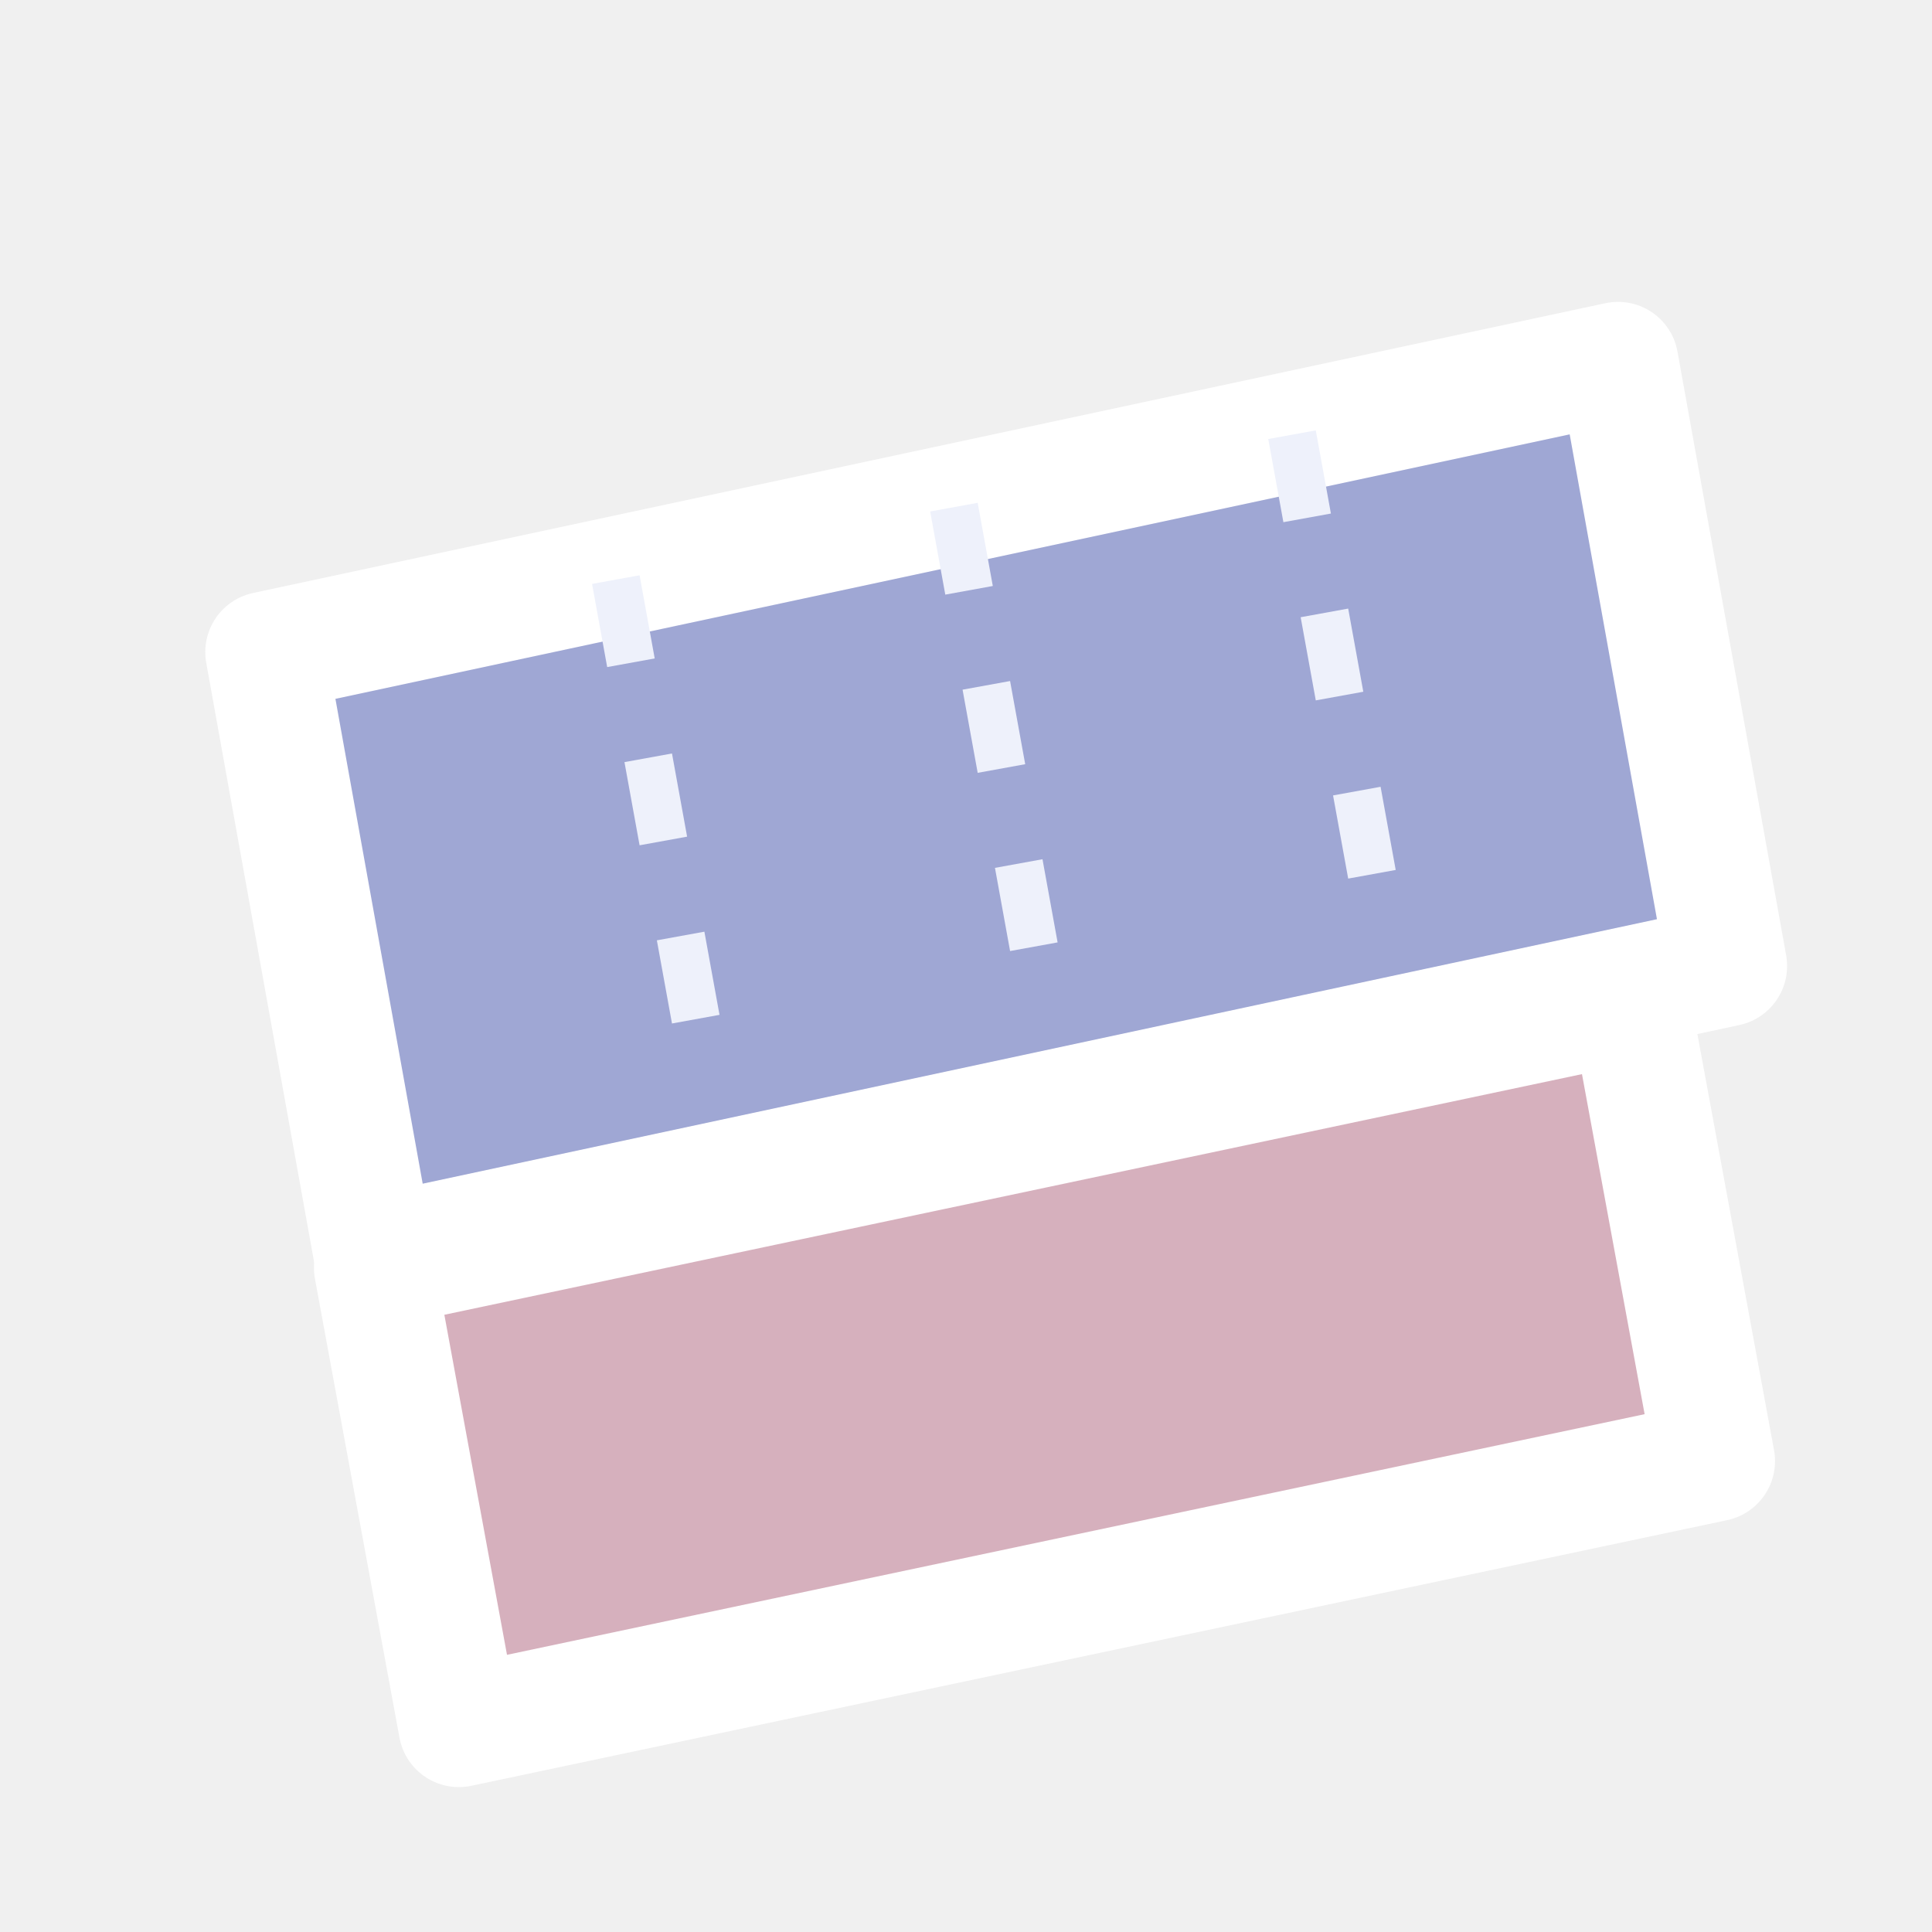
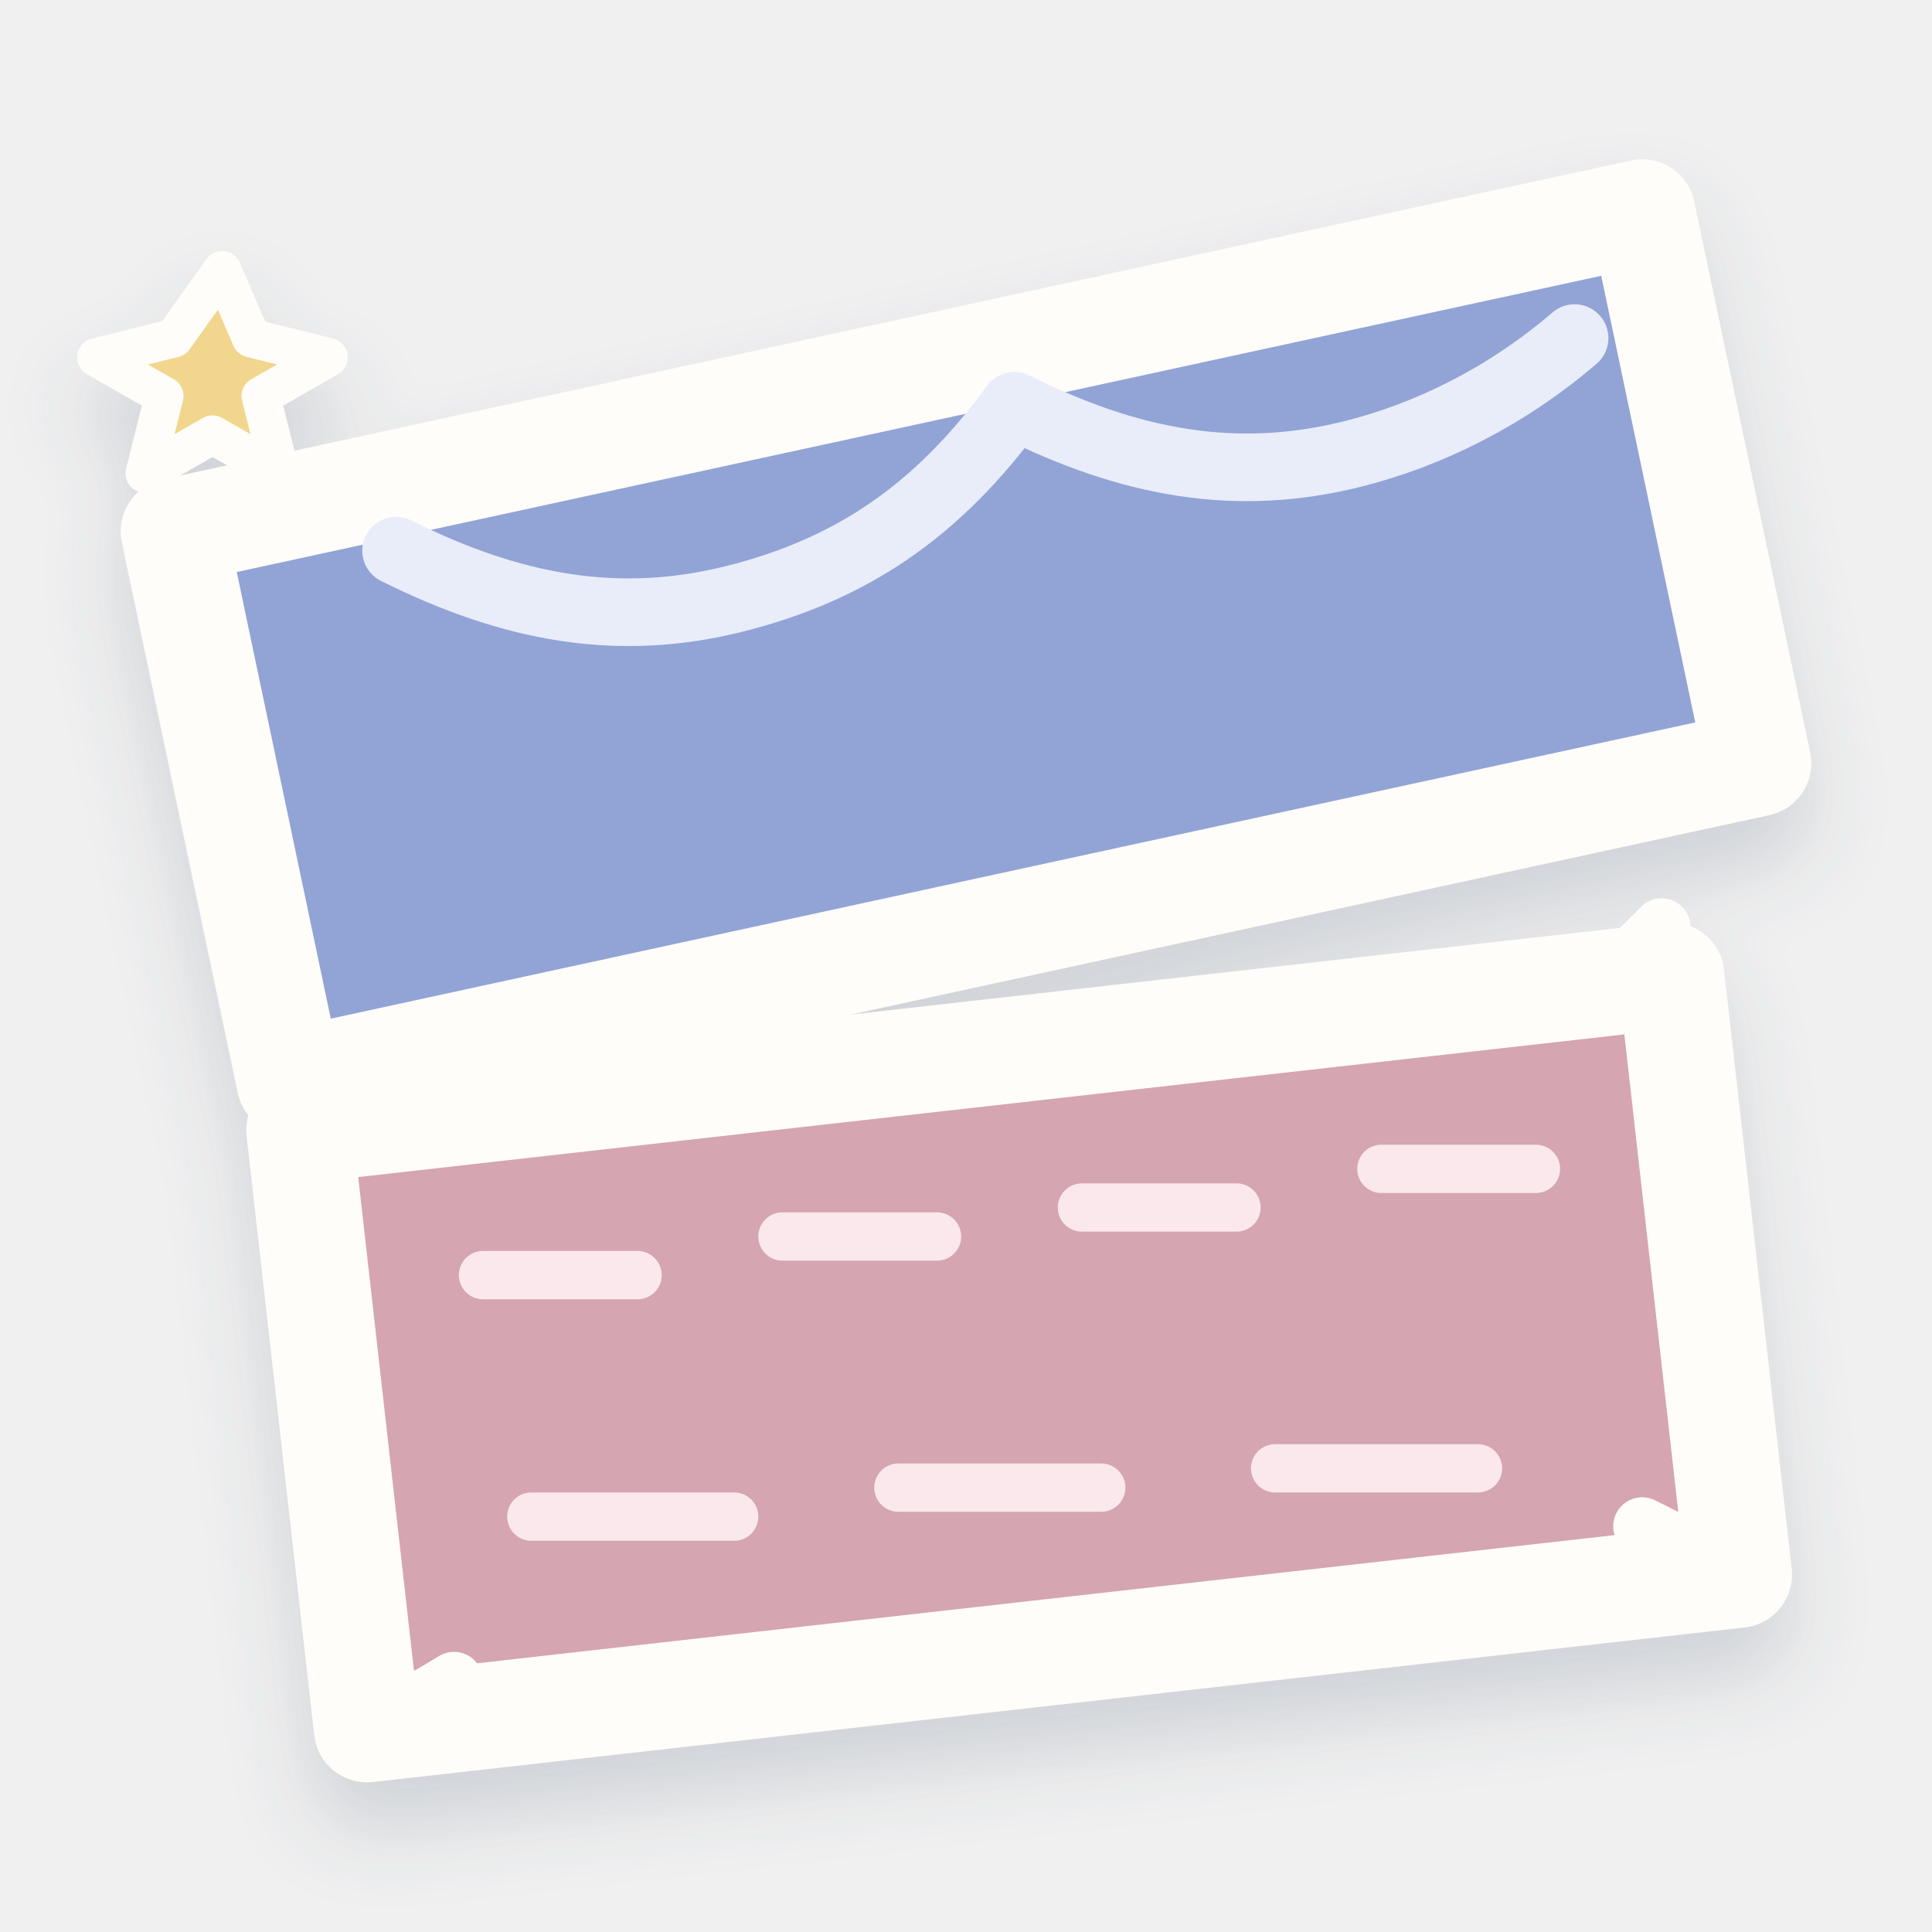
- <svg xmlns="http://www.w3.org/2000/svg" width="160" height="160" viewBox="0 0 160 160" fill="none">
-   <path d="m22 54 112-24 9 50-112 24-9-50Z" fill="#9FA7D4" stroke="#fff" stroke-width="10" stroke-linejoin="round" />
-   <path d="m31 105 104-22 7 38-104 22-7-38Z" fill="#D6B0BD" stroke="#fff" stroke-width="10" stroke-linejoin="round" />
-   <path d="m51 48 8 44M79 42l8 44M107 36l8 44" stroke="#EEF1FB" stroke-width="4" stroke-dasharray="7 8" />
+ <svg xmlns="http://www.w3.org/2000/svg" width="200" height="200" viewBox="0 0 200 200" fill="none">
+   <defs>
+     <filter id="shadow" x="-25%" y="-25%" width="150%" height="160%">
+       <feDropShadow dx="0" dy="5" stdDeviation="4" flood-color="#53627F" flood-opacity=".2" />
+     </filter>
+   </defs>
+   <g filter="url(#shadow)" stroke-linecap="round" stroke-linejoin="round">
+     <path d="m18 55 152-33 12 57-152 33L18 55Z" fill="#92A4D6" stroke="#FFFDF9" stroke-width="11" />
+     <path d="M41 57c12 6 23 8 35 5s21-9 29-20c12 6 23 8 35 5 8-2 16-6 23-12" stroke="#E8EDF9" stroke-width="7" />
+     <path d="m31 117 142-16 7 62-142 16-7-62Z" fill="#D5A5B2" stroke="#FFFDF9" stroke-width="11" />
+     <path d="M50 132h16m15-4h16m15-3h16m15-4h16M55 157h21m17-3h21m18-2h21" stroke="#FAE8EC" stroke-width="5" />
+     <path d="m28 111 11 5M172 96l-8 8M37 180l10-6M180 163l-10-5" stroke="#FFFDF9" stroke-width="6" />
+     <path d="m23 28 3 7 8 2-7 4 2 8-7-4-7 4 2-8-7-4 8-2 5-7Z" fill="#F2D68E" stroke="#FFFDF9" stroke-width="4" />
+   </g>
</svg>
